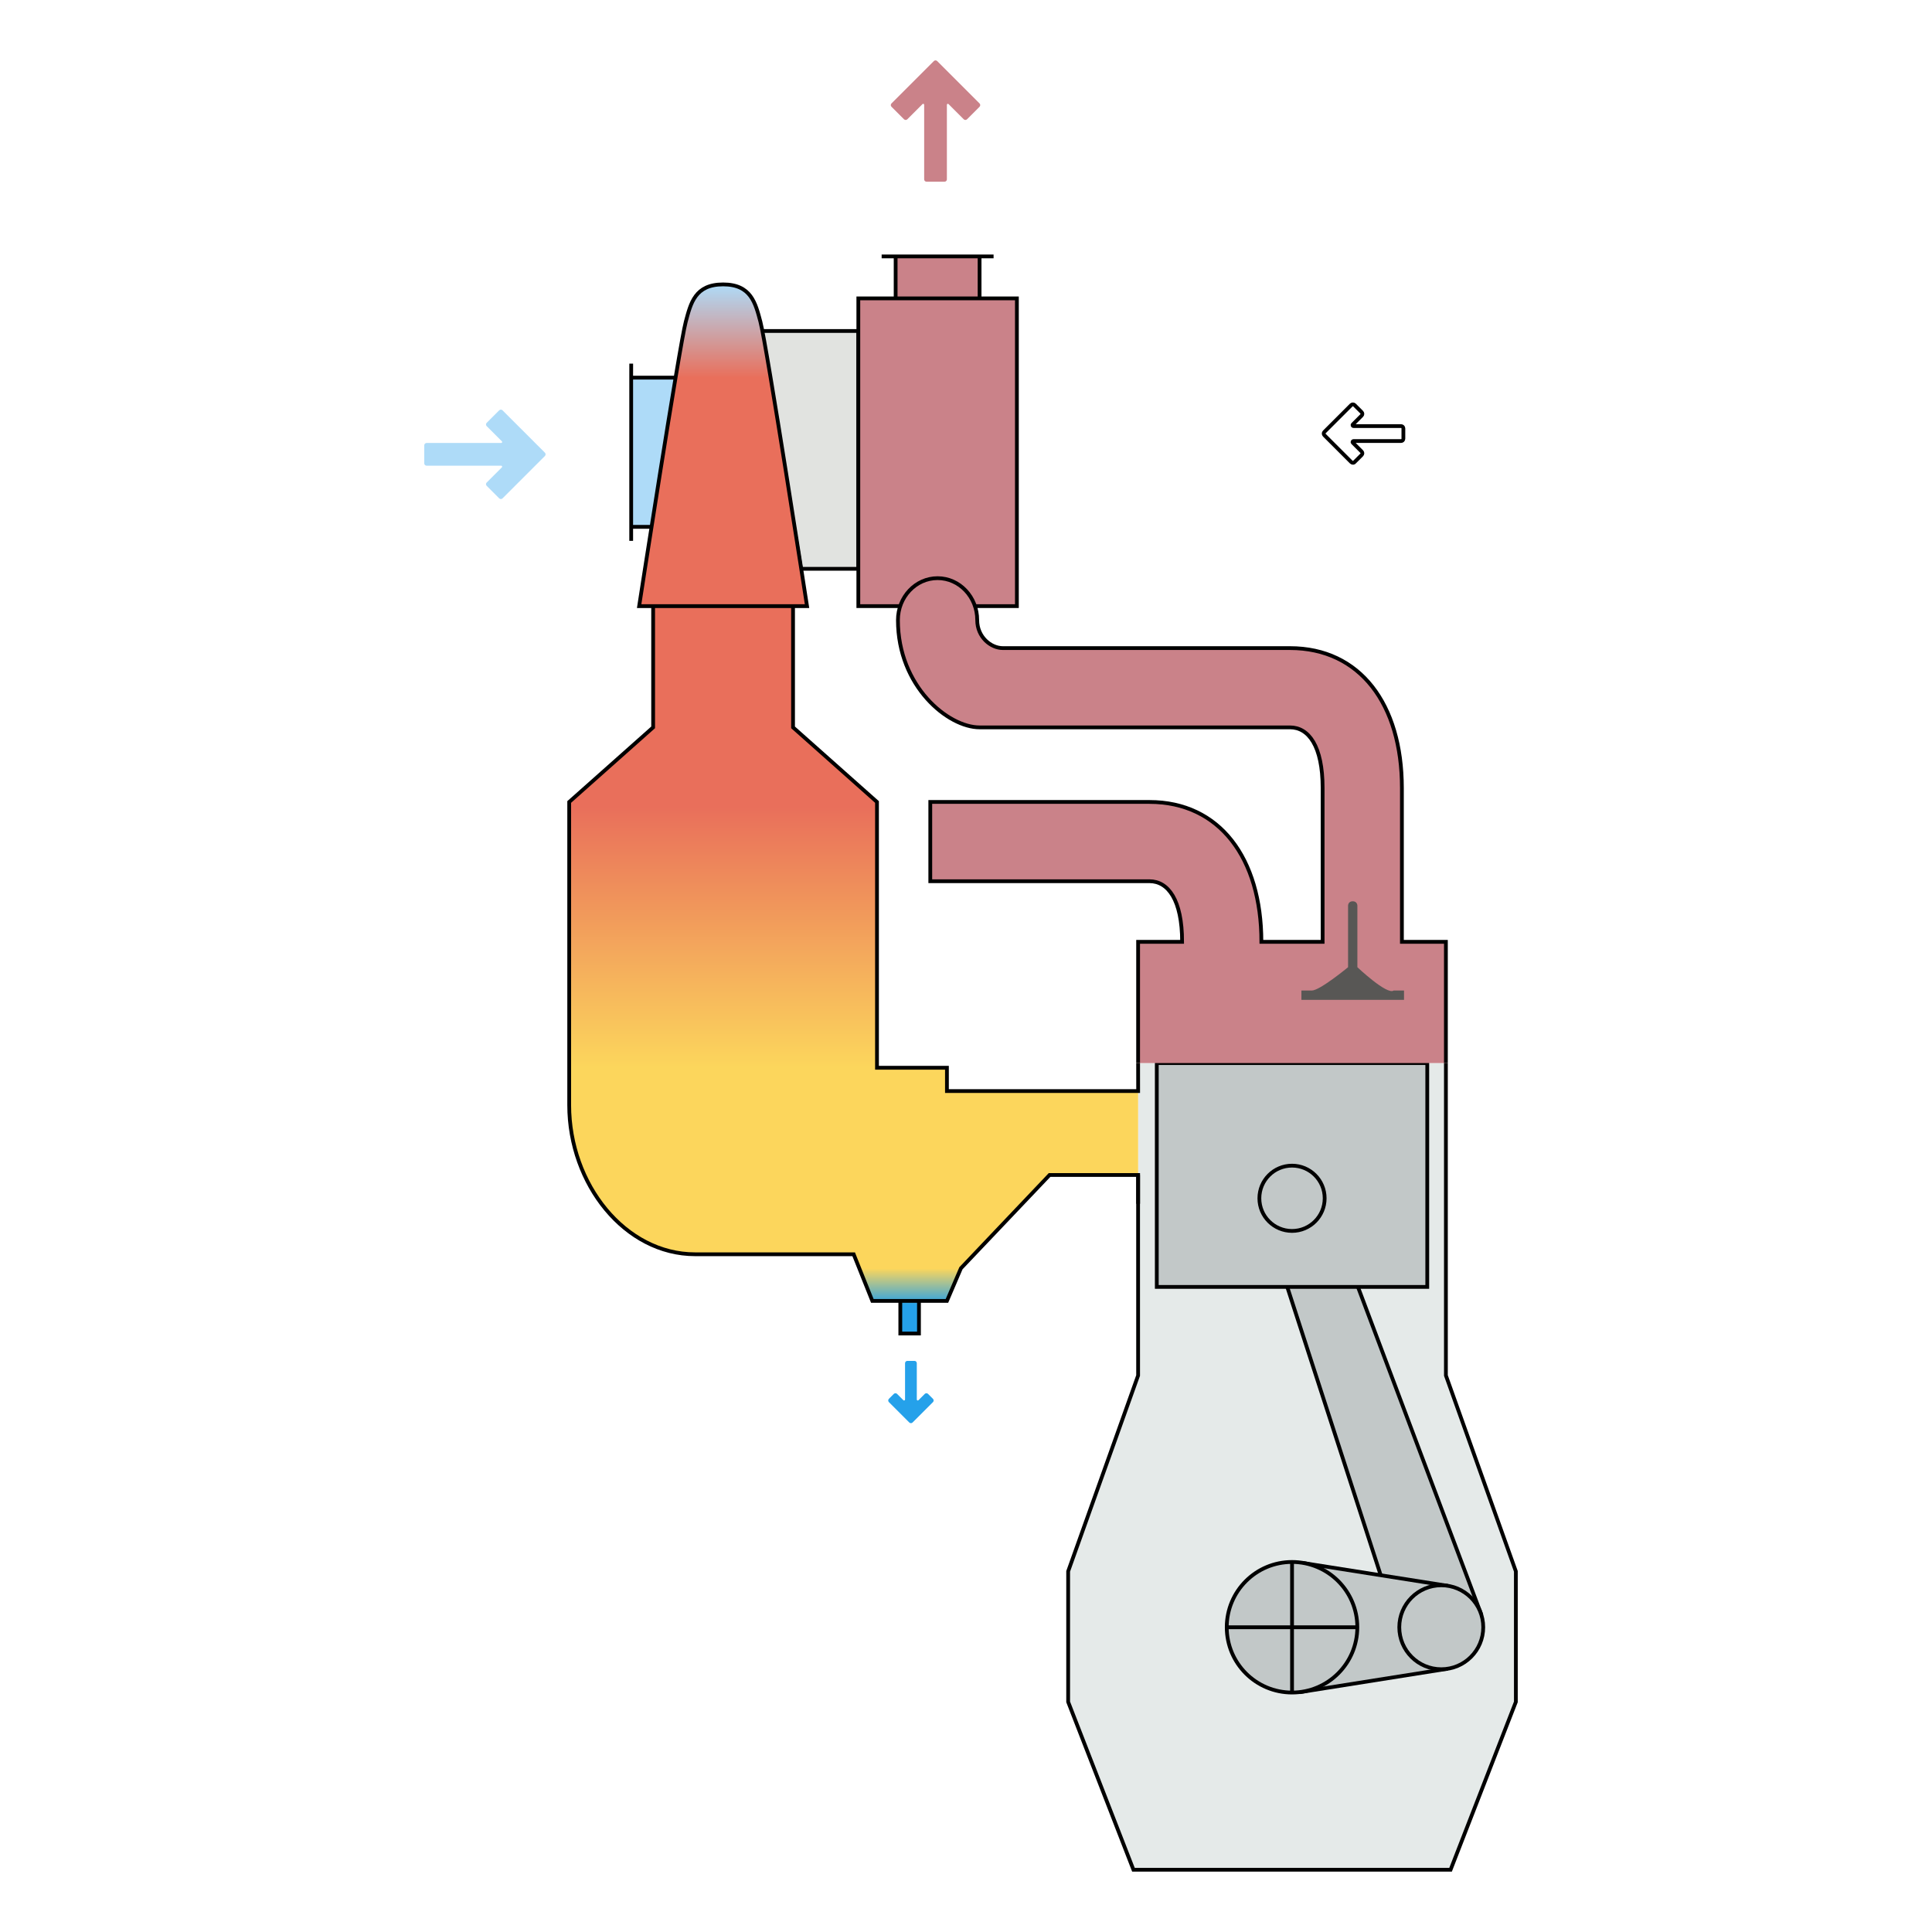
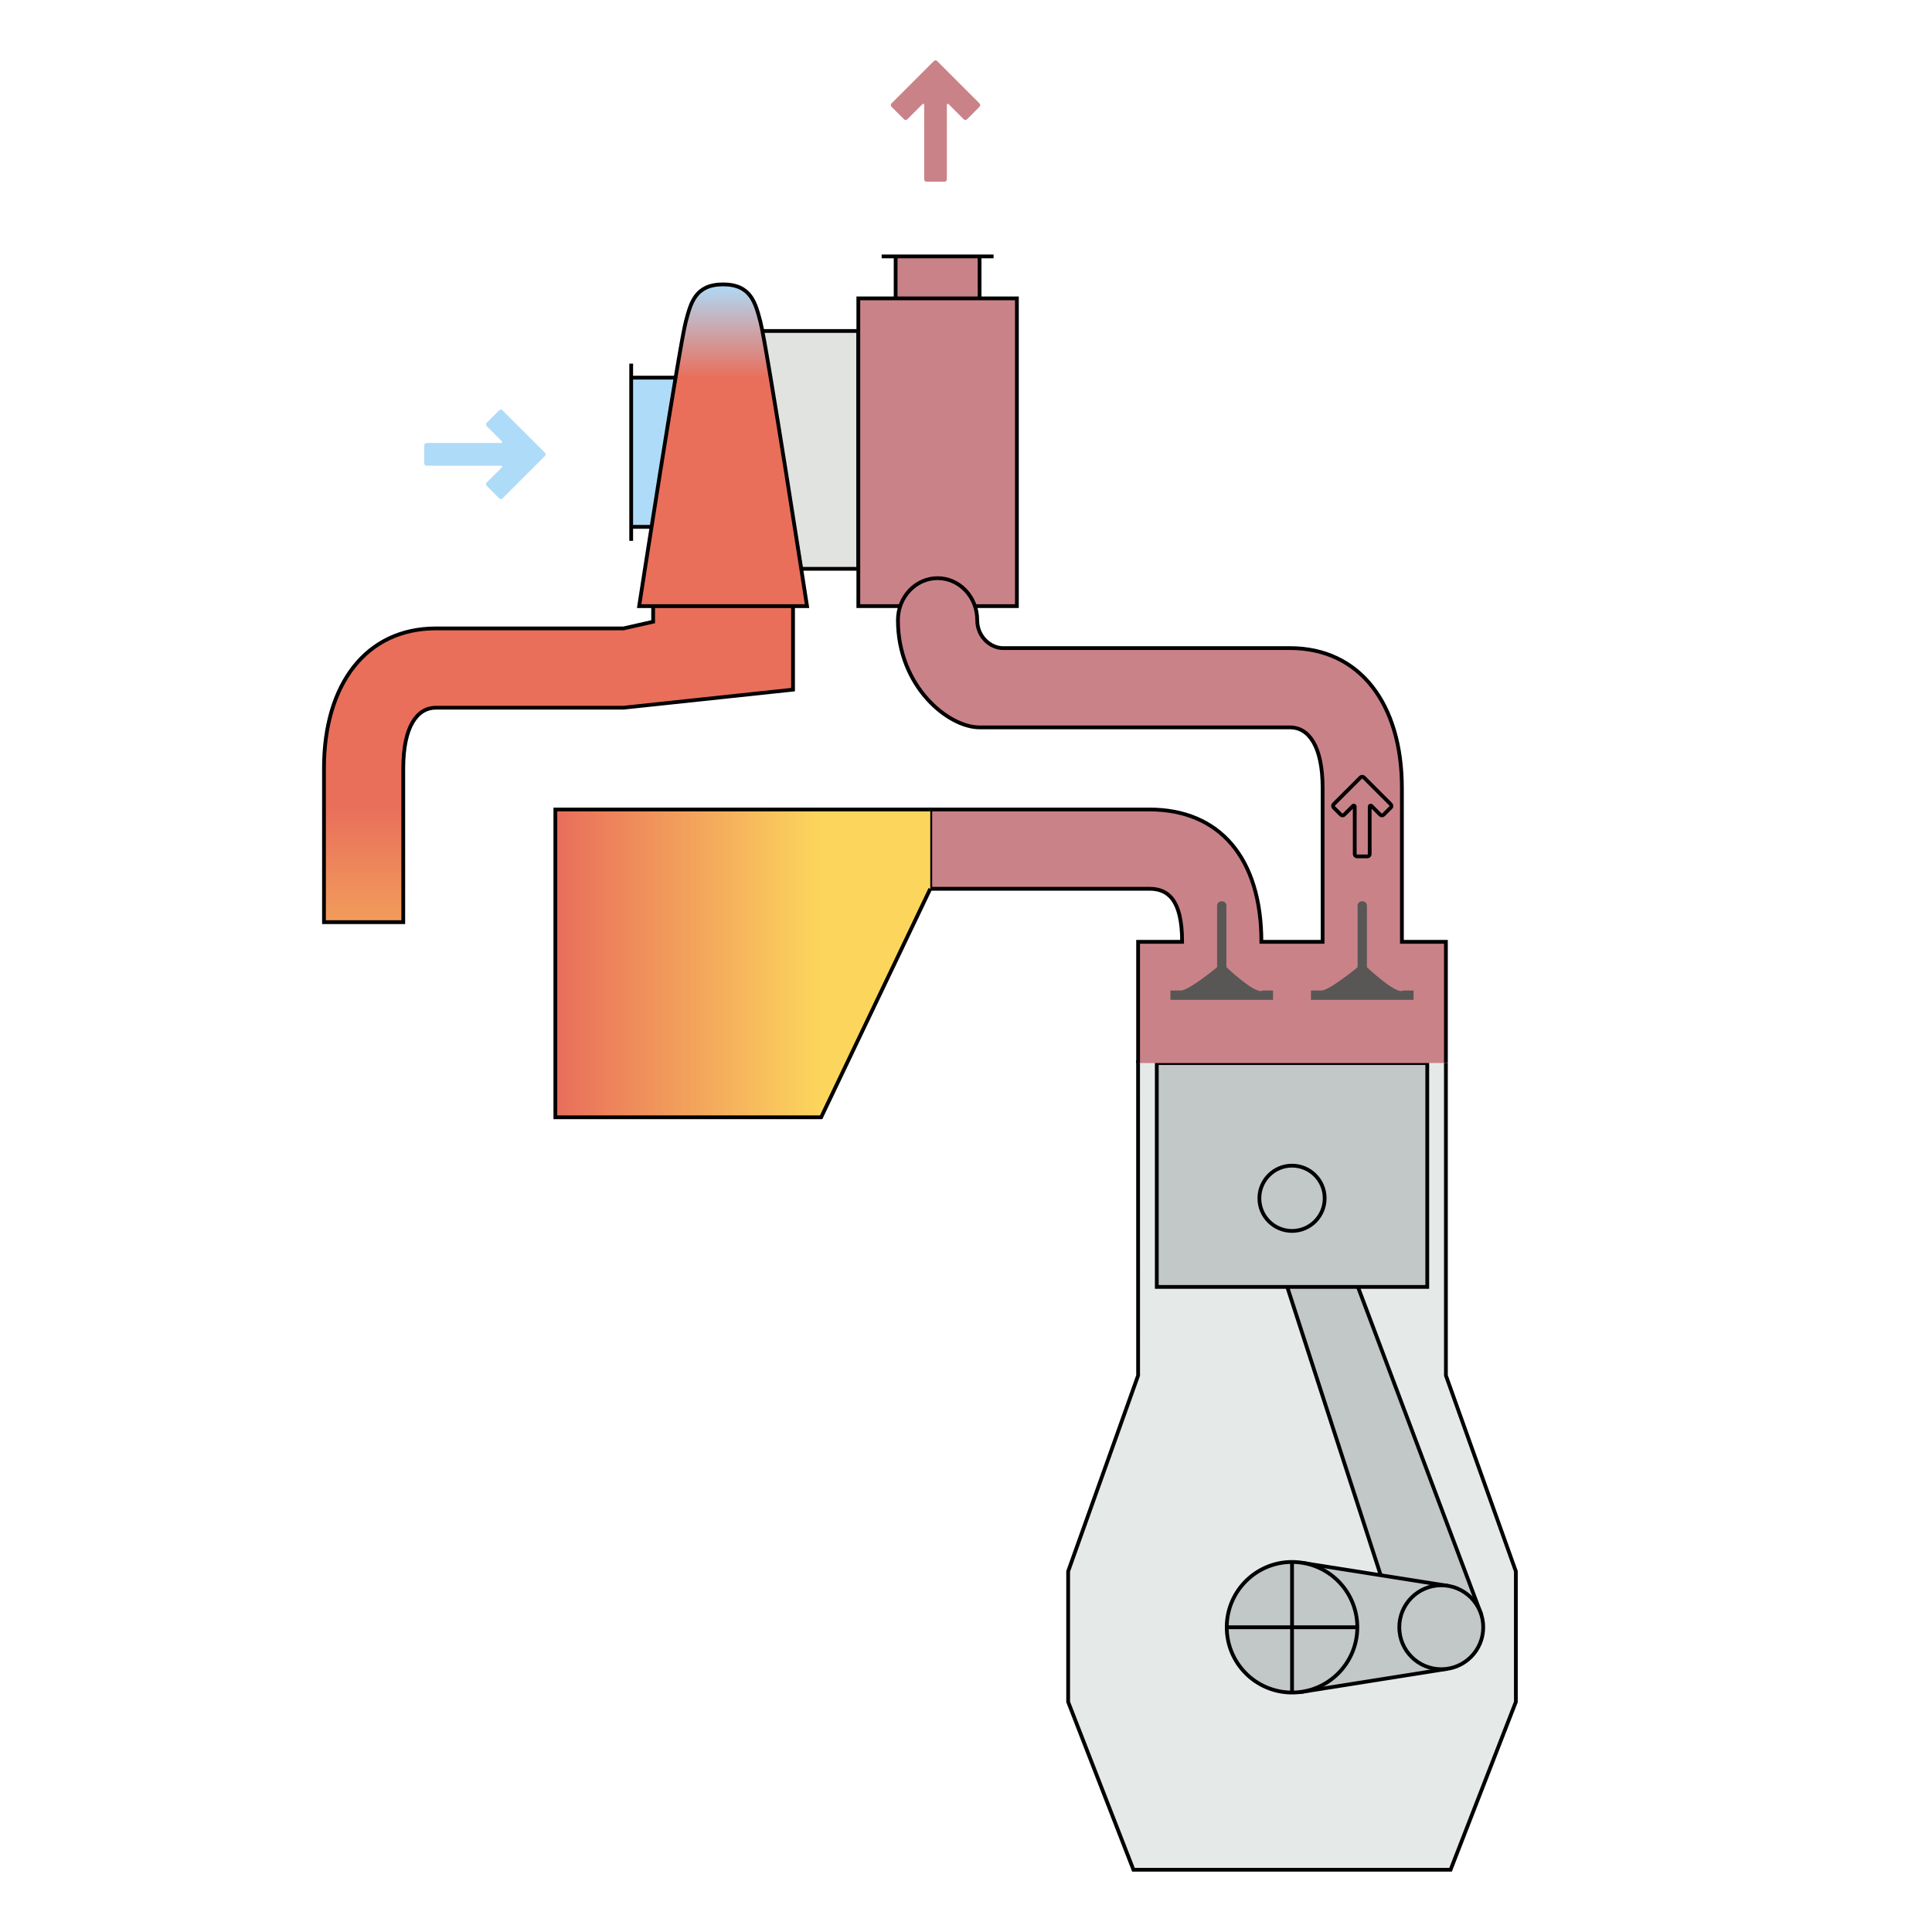
- <svg xmlns="http://www.w3.org/2000/svg" viewBox="0 0 512 512" version="1.1" id="svg149">
+ <svg xmlns="http://www.w3.org/2000/svg" xmlns:xlink="http://www.w3.org/1999/xlink" viewBox="0 0 512 512" version="1.1" id="svg149">
  <defs id="defs153">
    <linearGradient id="linearGradient1138" x1="200" x2="200" y1="335" y2="110" gradientTransform="matrix(1.2359,0,0,1.2357,-489.3689,-69.25817)" gradientUnits="userSpaceOnUse">
      <stop stop-color="#e96f5b" offset="0" id="stop1134" />
      <stop stop-color="#aedbf8" offset="1" id="stop1136" />
    </linearGradient>
    <linearGradient id="a-2" x1="200" x2="200" y1="335" y2="110" gradientTransform="matrix(1.2359,0,0,1.2357,-489.3689,-69.25817)" gradientUnits="userSpaceOnUse">
      <stop stop-color="#25a1ea" offset="0" id="stop2-7" />
      <stop stop-color="#25a1ea" offset=".027" id="stop4-9" />
      <stop stop-color="#fcd65c" offset=".062" id="stop6-8" />
      <stop stop-color="#fcd65c" offset=".253" id="stop8-6" />
      <stop stop-color="#e96f5b" offset=".502" id="stop10-3" />
      <stop stop-color="#e96f5b" offset=".911" id="stop12-2" />
      <stop stop-color="#aedbf8" offset="1" id="stop14-8" />
    </linearGradient>
    <linearGradient id="a-9" x1="200" x2="200" y1="335" y2="110" gradientTransform="matrix(1.2359,0,0,1.2357,-59.262,-60.559)" gradientUnits="userSpaceOnUse">
      <stop stop-color="#25a1ea" offset="0" id="stop2-1" />
      <stop stop-color="#25a1ea" offset=".027" id="stop4-8" />
      <stop stop-color="#fcd65c" offset=".062" id="stop6-89" />
      <stop stop-color="#fcd65c" offset=".253" id="stop8-2" />
      <stop stop-color="#e96f5b" offset=".502" id="stop10-5" />
      <stop stop-color="#e96f5b" offset=".911" id="stop12-0" />
      <stop stop-color="#aedbf8" offset="1" id="stop14-3" />
    </linearGradient>
+     <linearGradient xlink:href="#a-9" id="linearGradient1220" gradientUnits="userSpaceOnUse" gradientTransform="matrix(0,1.2359,1.2357,0,-125.9157,4.422573)" x1="200" y1="335" x2="200" y2="110" />
  </defs>
  <linearGradient id="a" x1="200" x2="200" y1="335" y2="110" gradientTransform="matrix(1.2359,0,0,1.2357,-173.8438,-62.96724)" gradientUnits="userSpaceOnUse">
    <stop stop-color="#25a1ea" offset="0" id="stop2" />
    <stop stop-color="#25a1ea" offset=".027" id="stop4" />
    <stop stop-color="#fcd65c" offset=".062" id="stop6" />
    <stop stop-color="#fcd65c" offset=".253" id="stop8" />
    <stop stop-color="#e96f5b" offset=".502" id="stop10" />
    <stop stop-color="#e96f5b" offset=".911" id="stop12" />
    <stop stop-color="#aedbf8" offset="1" id="stop14" />
  </linearGradient>
  <path fill="#aedbf8" stroke="#000000" d="m 173.08,139.62 h -5.809 v -39.542 h 12.235 z m -5.809,0 v 3.707 m 0,-43.249 0.007,-3.707" id="path17-1" />
  <path fill="#e1e3e0" d="M 227.46,150.74 H 212.259 L 201.878,87.72 h 25.583 z" id="path27-9" style="stroke:#000000" />
  <path fill="#ca8289" d="m 259.6,67.952 h 3.708 m -25.954,0 H 233.646 M 258.364,160.628 h 11.123 V 79.073 H 259.6 v -11.121 h -22.246 v 11.121 h -9.887 V 160.628 h 11.123 m -1.236,-81.555 h 22.246" id="path23-6" style="stroke:#000000" />
-   <path fill="#e5eae9" d="m383.18 281.73v82.791h-81.568v-82.791" id="path19" />
-   <path fill="#e5eae9" d="m 383.18,281.73 v 82.791 l 18.538,51.899 v 34.599 l -17.302,44.485 h -84.04 L 283.074,451.019 V 416.42 l 18.538,-51.899 -0.007,-53.135" id="path21" style="stroke:#000000" />
+   <path fill="#e5eae9" d="m 383.18,281.73 v 82.791 l 18.538,51.899 v 34.599 l -17.302,44.485 h -84.04 L 283.074,451.019 V 416.42 l 18.538,-51.899 -0.007,-83.539" id="path21" style="stroke:#000000" />
  <path d="m 334.19,319.62 15.475,-5.682 42.702,113.43 -20.963,7.056 z" id="path33" style="fill:#c2c8c8;stroke:#000000" />
  <path d="m 345,448.36 38.276,-6.069 0.047,-22.086 -37.563,-5.929 z" id="path35" style="fill:#c2c8c8;stroke:#000000" />
  <path d="m 306.56,281.73 v 59.313 h 71.681 V 281.73 Z" id="path37" style="fill:#c2c8c8;stroke:#000000" />
  <circle cx="381.95" cy="431.24" r="11.123" id="circle39" style="fill:#c2c8c8;stroke:#000000" />
  <circle cx="342.4" cy="317.56" r="8.651" id="circle41" style="fill:#c2c8c8;stroke:#000000" />
-   <path fill="#25a1ea" d="m 247.24,370.7 -1.298,-1.298 a 0.618,0.618 0 0 0 -0.874,0 l -1.668,1.668 a 0.256,0.256 0 0 1 -0.438,-0.18 v -9.626 a 0.618,0.618 0 0 0 -0.618,-0.618 h -1.879 a 0.618,0.618 0 0 0 -0.618,0.618 v 9.626 a 0.256,0.256 0 0 1 -0.438,0.18 l -1.668,-1.668 a 0.618,0.618 0 0 0 -0.874,0 l -1.298,1.298 a 0.618,0.618 0 0 0 0,0.874 l 5.401,5.4 a 0.618,0.618 0 0 0 0.874,0 l 5.401,-5.4 a 0.618,0.618 0 0 0 0,-0.874 z" id="path47" />
-   <path d="m 360.867,120.554 c 0.241,-0.241 0.241,-0.632 0,-0.874 l -2.361,-2.36 c -0.162,-0.161 -0.048,-0.438 0.18,-0.437 h 12.606 c 0.341,0 0.618,-0.277 0.618,-0.618 v -2.731 c 0,-0.341 -0.277,-0.618 -0.618,-0.618 h -12.606 c -0.229,2.9e-4 -0.343,-0.277 -0.18,-0.437 l 2.361,-2.36 c 0.241,-0.241 0.241,-0.632 0,-0.874 l -1.903,-1.903 c -0.241,-0.241 -0.632,-0.241 -0.874,0 l -7.119,7.118 c -0.241,0.241 -0.241,0.632 0,0.874 l 7.119,7.118 c 0.241,0.241 0.632,0.241 0.753,0.124 z" id="path57" style="fill:none;fill-opacity:1;stroke:#000000" />
-   <path d="m 197.13,189.62 c -0.241,-0.241 -0.632,-0.241 -0.874,0 l -2.361,2.36 c -0.161,0.162 -0.438,0.048 -0.438,-0.18 v -12.604 c 0,-0.341 -0.277,-0.618 -0.618,-0.618 h -2.731 c -0.341,0 -0.618,0.277 -0.618,0.618 v 12.604 c 2.9e-4,0.229 -0.277,0.343 -0.438,0.18 l -2.361,-2.36 c -0.241,-0.241 -0.632,-0.241 -0.874,0 l -1.903,1.903 c -0.241,0.241 -0.241,0.632 0,0.874 l 7.119,7.118 c 0.241,0.241 0.632,0.241 0.874,0 l 7.119,-7.118 c 0.241,-0.241 0.241,-0.632 0.124,-0.753 z" id="path59" style="fill:none;stroke:#000000" />
-   <path d="m 233.64,289.14 h 6.179 l 4.944,4.943 h 4.944 v 2.471 h -3.708" id="path61" style="fill:none;stroke:#000000" />
-   <path d="m 233.64,296.55 h 6.179 l 4.944,4.943 h 4.944 v 2.471 h -3.708" id="path63" style="fill:none;stroke:#000000" />
-   <path d="m 233.64,302.73 h 6.179 l 4.944,4.943 h 4.944 v 2.471 h -3.708" id="path65" style="fill:none;stroke:#000000" />
-   <path d="m 233.64,310.15 h 6.179 l 4.944,4.943 h 4.944 v 2.471 h -3.708" id="path67" style="fill:none;stroke:#000000" />
-   <path d="m 233.64,317.56 h 6.179 l 4.944,4.943 h 4.944 v 2.471 h -3.708" id="path69" style="fill:none;stroke:#000000" />
-   <path d="m 233.64,323.74 h 6.179 l 4.944,4.943 h 4.944 v 2.471 h -3.708" id="path71" style="fill:none;stroke:#000000" />
-   <path d="m 233.64,331.15 h 6.179 l 4.944,4.943 h 4.944 v 2.471 h -3.708" id="path73" style="fill:none;stroke:#000000" />
  <path fill="#c2c8c8" stroke="#000" d="m325.1 431.24h34.605m-17.302-17.3v34.599m17.302-17.3a17.302 17.3 0 0 1-17.302 17.3 17.302 17.3 0 0 1-17.302-17.3 17.302 17.3 0 0 1 17.302-17.3 17.302 17.3 0 0 1 17.302 17.3z" id="path77" />
-   <path d="m 154.55,216.23 v 53.135" id="path79" style="opacity:0.3;fill:none;stroke:#000000;stroke-width:0.5;stroke-dasharray:1.5, 0.5" />
-   <path d="m 158.25,216.23 v 53.135" id="path81" style="opacity:0.3;fill:none;stroke:#000000;stroke-width:0.5;stroke-dasharray:1.5, 0.5" />
-   <path d="m 161.96,216.23 v 53.135" id="path83" style="opacity:0.3;fill:none;stroke:#000000;stroke-width:0.5;stroke-dasharray:1.5, 0.5" />
-   <path d="m 165.67,216.23 v 53.135" id="path85" style="opacity:0.3;fill:none;stroke:#000000;stroke-width:0.5;stroke-dasharray:1.5, 0.5" />
-   <path d="m 169.38,216.23 v 53.135" id="path87" style="opacity:0.3;fill:none;stroke:#000000;stroke-width:0.5;stroke-dasharray:1.5, 0.5" />
-   <path d="m 173.08,216.23 v 53.135" id="path89" style="opacity:0.3;fill:none;stroke:#000000;stroke-width:0.5;stroke-dasharray:1.5, 0.5" />
-   <path d="m 176.79,216.23 v 53.135" id="path91" style="opacity:0.3;fill:none;stroke:#000000;stroke-width:0.5;stroke-dasharray:1.5, 0.5" />
-   <path d="m 180.5,216.23 v 53.135" id="path93" style="opacity:0.3;fill:none;stroke:#000000;stroke-width:0.5;stroke-dasharray:1.5, 0.5" />
-   <path d="m 184.21,216.23 v 53.135" id="path95" style="opacity:0.3;fill:none;stroke:#000000;stroke-width:0.5;stroke-dasharray:1.5, 0.5" />
-   <path d="m 187.91,216.23 v 53.135" id="path97" style="opacity:0.3;fill:none;stroke:#000000;stroke-width:0.5;stroke-dasharray:1.5, 0.5" />
-   <path d="m 191.62,216.23 v 53.135" id="path99" style="opacity:0.3;fill:none;stroke:#000000;stroke-width:0.5;stroke-dasharray:1.5, 0.5" />
-   <path d="m 195.33,216.23 v 53.135" id="path101" style="opacity:0.3;fill:none;stroke:#000000;stroke-width:0.5;stroke-dasharray:1.5, 0.5" />
-   <path d="m 199.04,216.23 v 53.135" id="path103" style="opacity:0.3;fill:none;stroke:#000000;stroke-width:0.5;stroke-dasharray:1.5, 0.5" />
-   <path d="m 202.75,216.23 v 53.135" id="path105" style="opacity:0.3;fill:none;stroke:#000000;stroke-width:0.5;stroke-dasharray:1.5, 0.5" />
-   <path d="m 206.45,216.23 v 53.135" id="path107" style="opacity:0.3;fill:none;stroke:#000000;stroke-width:0.5;stroke-dasharray:1.5, 0.5" />
-   <path d="m 210.16,216.23 v 53.135" id="path109" style="opacity:0.3;fill:none;stroke:#000000;stroke-width:0.5;stroke-dasharray:1.5, 0.5" />
-   <path d="m 213.87,216.23 v 53.135" id="path111" style="opacity:0.3;fill:none;stroke:#000000;stroke-width:0.5;stroke-dasharray:1.5, 0.5" />
-   <path d="m 217.58,216.23 v 53.135" id="path113" style="opacity:0.3;fill:none;stroke:#000000;stroke-width:0.5;stroke-dasharray:1.5, 0.5" />
-   <path d="m 221.28,216.23 v 53.135" id="path115" style="opacity:0.3;fill:none;stroke:#000000;stroke-width:0.5;stroke-dasharray:1.5, 0.5" />
-   <path d="m 224.99,216.23 v 53.135" id="path117" style="opacity:0.3;fill:none;stroke:#000000;stroke-width:0.5;stroke-dasharray:1.5, 0.5" />
-   <path d="m 228.7,216.23 v 53.135" id="path119" style="opacity:0.3;fill:none;stroke:#000000;stroke-width:0.5;stroke-dasharray:1.5, 0.5" />
-   <path d="m 150.84,257.01 h 81.568 v 2.471 H 150.84 Z" id="path125" style="fill:#25a1ea;stroke:#000000;stroke-width:0.2" />
-   <path d="m 150.84,266.9 h 81.568 v 2.471 H 150.84 Z" id="path127" style="fill:#25a1ea;stroke:#000000;stroke-width:0.2" />
-   <path d="m 150.84,247.13 h 81.568 v 2.471 H 150.84 Z" id="path129" style="fill:#25a1ea;stroke:#000000;stroke-width:0.2" />
-   <path d="m 150.84,233.53 h 81.568 v 2.471 H 150.84 Z" id="path133" style="fill:#ee5c48;stroke:#000000;stroke-width:0.2" />
-   <path d="m 150.84,224.88 h 81.568 v 2.471 H 150.84 Z" id="path135" style="fill:#ee5c48;stroke:#000000;stroke-width:0.2" />
-   <path d="m 150.84,216.23 h 81.568 v 2.471 H 150.84 Z" id="path137" style="fill:#ee5c48;stroke:#000000;stroke-width:0.2" />
-   <path style="fill-opacity:1;stroke:#000000" d="m -128.494,273.031 0.007,7.414 h -50.671 v -6.178 h -18.538 v -70.434 h -81.569 v 80.32 c 0,21.007 14.831,39.542 33.369,39.542 h 42.02 l 4.944,12.357 h 7.415 v 8.65 h 4.944 v -8.65 h 7.415 l 3.708,-8.65 23.482,-24.714 h 23.482 v 7.617" id="path1112" />
  <path style="fill:url(#a-2);stroke:#000000" d="m -191.517,336.051 h 4.944" id="path29-9" />
-   <path fill="url(#a)" d="m 238.59,344.75 h 4.944 m -70.445,-184.12 h 37.076 m 91.448,121.1 0.007,7.414 h -50.671 v -6.178 h -18.538 v -70.434 l -22.246,-19.771 v -32.128 h 3.708 c 0,0 -10.703,-69.198 -12.359,-75.377 -1.322,-4.943 -2.472,-9.886 -9.887,-9.886 -7.415,0 -8.565,4.943 -9.887,9.886 -1.656,6.178 -12.359,75.377 -12.359,75.377 h 3.708 v 32.128 l -22.246,19.771 v 80.32 c 0,21.007 14.831,39.542 33.369,39.542 h 42.02 l 4.944,12.357 h 7.415 v 8.65 h 4.944 v -8.65 h 7.415 l 3.708,-8.65 23.482,-24.714 h 23.482 v 7.617" id="path29-4" style="fill:url(#a-9);stroke:#000000" />
+   <path fill="url(#a)" d="m 173.089,160.63 h 37.076 m 0,22.131 v -22.128 h 3.708 c 0,0 -10.703,-69.198 -12.359,-75.377 -1.322,-4.943 -2.472,-9.886 -9.887,-9.886 -7.415,0 -8.565,4.943 -9.887,9.886 -1.656,6.178 -12.359,75.377 -12.359,75.377 h 3.708 v 4.128 l -7.856,1.775 -35.627,0.002 h -14.086 c -18.538,0 -29.661,14.828 -29.661,37.071 v 40.773 l 21.009,2.9e-4 v -40.773 c 0,-11.121 3.708,-16.064 8.651,-16.064 h 13.443 36.271 z" id="path29-4" style="fill:url(#a-9);stroke:#000000" />
  <path fill="#aedbf8" d="m 132.3,108.73 -3.325,3.324 a 0.618,0.618 0 0 0 0,0.874 l 4.029,4.028 a 0.256,0.256 0 0 1 -0.18,0.437 h -19.774 a 0.618,0.618 0 0 0 -0.618,0.618 v 4.782 a 0.618,0.618 0 0 0 0.618,0.618 h 19.774 a 0.256,0.256 0 0 1 0.18,0.437 l -4.029,4.028 a 0.618,0.618 0 0 0 0,0.874 l 3.325,3.324 a 0.618,0.618 0 0 0 0.874,0 l 11.234,-11.232 a 0.618,0.618 0 0 0 0,-0.874 l -11.234,-11.232 a 0.618,0.618 0 0 0 -0.874,0 z" id="path51-0" />
  <path fill="#ca8289" d="m 259.6,28.287 -3.325,3.324 a 0.618,0.618 0 0 1 -0.874,0 l -4.029,-4.028 a 0.256,0.256 0 0 0 -0.438,0.18 v 19.771 a 0.618,0.618 0 0 1 -0.618,0.618 h -4.783 a 0.618,0.618 0 0 1 -0.618,-0.618 v -19.771 a 0.256,0.256 0 0 0 -0.438,-0.18 l -4.029,4.028 a 0.618,0.618 0 0 1 -0.874,3e-6 l -3.325,-3.324 a 0.618,0.618 0 0 1 0,-0.874 l 11.234,-11.232 a 0.618,0.618 0 0 1 0.874,0 l 11.234,11.232 a 0.618,0.618 0 0 1 0,0.874 z" id="path53-3" />
-   <path fill="#ca8289" d="m 301.612,281.73 v -32.133 l 11.66,-1e-4 c 0,-11.121 -3.708,-16.064 -8.651,-16.064 h -58.087 v -21.007 h 58.086 c 18.538,0 29.661,14.828 29.661,37.071 H 350.509 V 208.824 c 0,-11.121 -3.708,-16.064 -8.651,-16.064 h -82.266 c -8.33,0 -21.628,-10.862 -21.628,-28.421 0,-6.141 4.709,-11.121 10.505,-11.121 5.796,0 10.505,4.98 10.505,11.121 0,4.473 3.584,7.414 6.797,7.414 h 76.086 c 18.538,0 29.661,14.828 29.661,37.071 v 40.773 h 11.661 v 32.133" id="path25-6" style="stroke:#000000;stroke-opacity:1" />
-   <path fill="#585755" d="m 359.72,240.007 v 16.315 c 0,0 7.862,7.441 9.603,6.178 h 2.756 v 2.471 h -27.189 v -2.471 h 2.756 c 2.138,0 9.603,-6.178 9.603,-6.178 v -16.315 c 0,0 -10e-6,-1.16 1.236,-1.16 1.236,0 1.236,1.16 1.236,1.16 z" id="path123" />
+   <path fill="#ca8289" d="m 301.612,281.73 v -32.133 l 11.66,-1e-4 c 0,-11.121 -3.708,-14.064 -8.651,-14.064 h -58.087 v -21.007 h 58.086 c 18.538,0 29.661,12.828 29.661,35.071 H 350.509 V 208.824 c 0,-11.121 -3.708,-16.064 -8.651,-16.064 h -82.266 c -8.33,0 -21.628,-10.862 -21.628,-28.421 0,-6.141 4.709,-11.121 10.505,-11.121 5.796,0 10.505,4.98 10.505,11.121 0,4.473 3.584,7.414 6.797,7.414 h 76.086 c 18.538,0 29.661,14.828 29.661,37.071 v 40.773 h 11.661 v 32.133" id="path25-6" style="stroke:#000000;stroke-opacity:1" />
+   <path fill="#585755" d="m 362.249,240.007 v 16.315 c 0,0 7.862,7.441 9.603,6.178 h 2.756 v 2.471 h -27.189 v -2.471 h 2.756 c 2.138,0 9.603,-6.178 9.603,-6.178 v -16.315 c 0,0 -10e-6,-1.16 1.236,-1.16 1.236,0 1.236,1.16 1.236,1.16 z" id="path123" />
+   <path fill="url(#a)" d="m 246.534,214.526 h -19.039 -80.32 v 81.569 h 70.434 l 28.925,-60.562" id="path1218" style="fill:url(#linearGradient1220);stroke:#000000" />
+   <path fill="#585755" d="m 325.012,240.007 v 16.315 c 0,0 7.862,7.441 9.603,6.178 h 2.756 v 2.471 h -27.189 v -2.471 h 2.756 c 2.138,0 9.603,-6.178 9.603,-6.178 v -16.315 c 0,0 -1e-5,-1.16 1.236,-1.16 1.236,0 1.236,1.16 1.236,1.16 z" id="path1224" />
+   <path d="m 366.658,215.916 c -0.241,0.241 -0.632,0.241 -0.874,0 l -2.361,-2.36 c -0.161,-0.162 -0.438,-0.048 -0.438,0.18 v 12.604 c 0,0.341 -0.277,0.618 -0.618,0.618 h -2.731 c -0.341,0 -0.618,-0.277 -0.618,-0.618 v -12.604 c 2.9e-4,-0.229 -0.277,-0.343 -0.438,-0.18 l -2.361,2.36 c -0.241,0.241 -0.632,0.241 -0.874,0 l -1.903,-1.903 c -0.241,-0.241 -0.241,-0.632 0,-0.874 l 7.119,-7.118 c 0.241,-0.241 0.632,-0.241 0.874,0 l 7.119,7.118 c 0.241,0.241 0.241,0.632 0.124,0.753 z" id="path59" style="fill:none;stroke:#000000" />
</svg>
